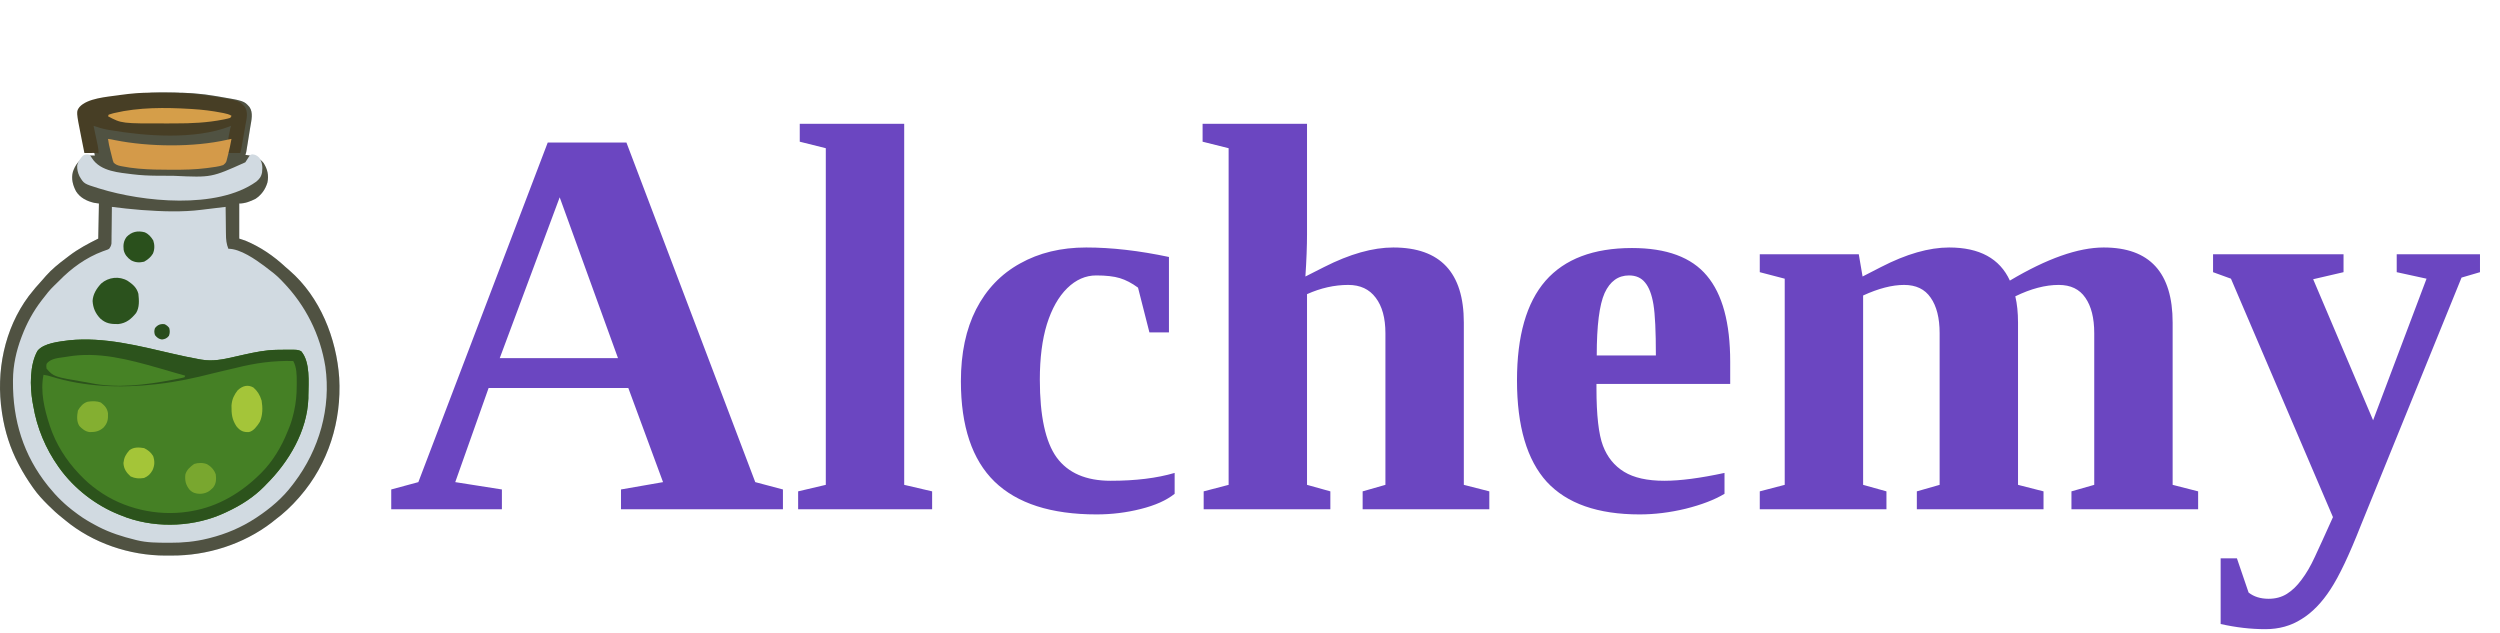
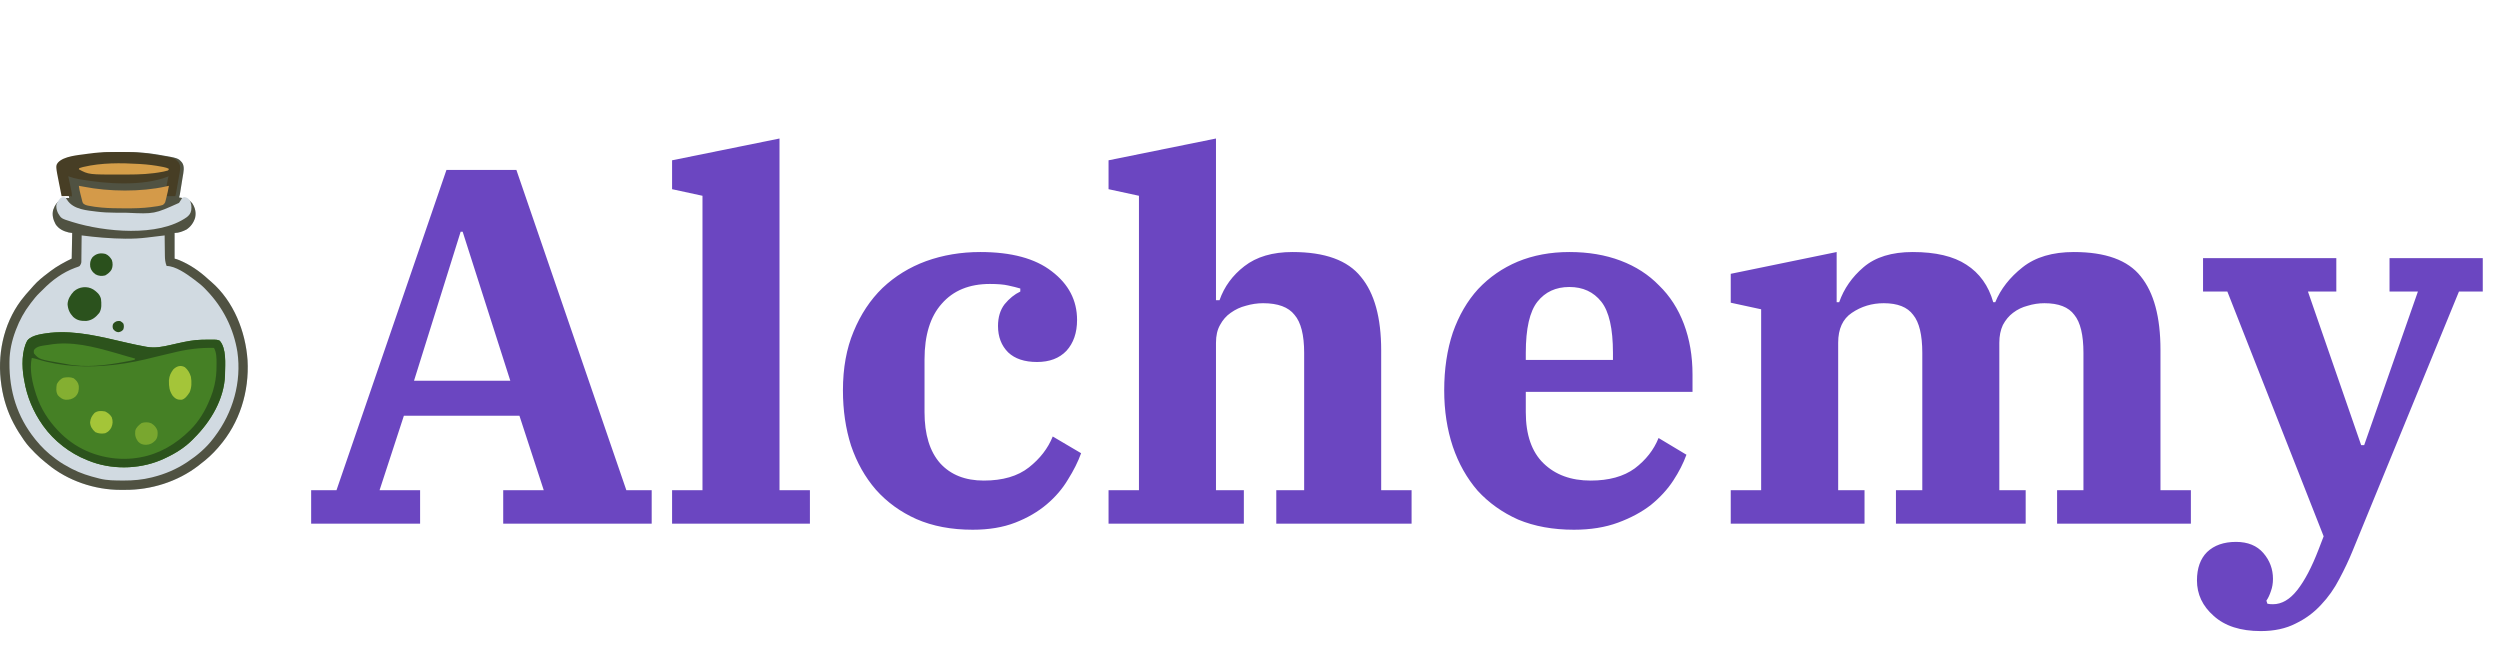
- <svg xmlns="http://www.w3.org/2000/svg" width="162" height="41" viewBox="0 0 162 41" fill="none">
-   <path d="M32.523 31.717V33H25.352V31.717L27.109 31.242L35.494 9.234H40.592L48.941 31.242L50.734 31.717V33H40.24V31.717L42.965 31.242L40.715 25.143H31.662L29.5 31.242L32.523 31.717ZM36.268 12.785L32.383 23.209H40.047L36.268 12.785ZM58.592 31.418L60.402 31.84V33H51.719V31.84L53.512 31.418V9.604L51.824 9.182V8.021H58.592V31.418ZM76.117 31.998C75.59 32.42 74.857 32.748 73.92 32.982C72.994 33.217 72.039 33.334 71.055 33.334C68.113 33.334 65.91 32.625 64.445 31.207C62.992 29.789 62.266 27.621 62.266 24.703C62.266 22.887 62.594 21.334 63.25 20.045C63.918 18.744 64.867 17.754 66.098 17.074C67.328 16.383 68.758 16.037 70.387 16.037C72.027 16.037 73.814 16.242 75.748 16.652V21.539H74.482L73.744 18.639C73.346 18.346 72.953 18.141 72.566 18.023C72.18 17.906 71.67 17.848 71.037 17.848C70.346 17.848 69.719 18.123 69.156 18.674C68.594 19.225 68.154 20.004 67.838 21.012C67.533 22.008 67.381 23.203 67.381 24.598C67.381 26.953 67.744 28.635 68.471 29.643C69.209 30.65 70.375 31.154 71.969 31.154C73.586 31.154 74.969 30.984 76.117 30.645V31.998ZM84.695 15.176C84.695 15.949 84.66 16.863 84.59 17.918L85.803 17.303C87.467 16.459 88.961 16.037 90.285 16.037C93.332 16.037 94.856 17.66 94.856 20.906V31.418L96.508 31.84V33H88.299V31.84L89.775 31.418V21.592C89.775 20.607 89.564 19.84 89.143 19.289C88.732 18.738 88.141 18.463 87.367 18.463C86.477 18.463 85.586 18.662 84.695 19.061V31.418L86.207 31.84V33H77.998V31.84L79.615 31.418V9.604L77.928 9.182V8.021H84.695V15.176ZM105.754 16.072C107.992 16.072 109.609 16.67 110.605 17.865C111.613 19.061 112.117 20.918 112.117 23.438V24.879H103.451V25.16C103.451 26.906 103.592 28.148 103.873 28.887C104.154 29.625 104.611 30.188 105.244 30.574C105.877 30.961 106.744 31.154 107.846 31.154C108.877 31.154 110.178 30.984 111.748 30.645V31.998C111.104 32.385 110.266 32.707 109.234 32.965C108.215 33.211 107.219 33.334 106.246 33.334C103.539 33.334 101.535 32.631 100.234 31.225C98.945 29.807 98.301 27.615 98.301 24.65C98.301 21.768 98.916 19.617 100.146 18.199C101.389 16.781 103.258 16.072 105.754 16.072ZM105.561 17.848C104.857 17.848 104.33 18.229 103.979 18.99C103.639 19.752 103.469 21.1 103.469 23.033H107.301C107.301 21.463 107.248 20.361 107.143 19.729C107.037 19.084 106.855 18.609 106.598 18.305C106.352 18 106.006 17.848 105.561 17.848ZM120.695 17.918L121.891 17.303C123.531 16.459 125.002 16.037 126.303 16.037C128.271 16.037 129.584 16.752 130.24 18.182C132.643 16.752 134.67 16.037 136.322 16.037C139.299 16.037 140.787 17.66 140.787 20.906V31.418L142.439 31.84V33H134.23V31.84L135.707 31.418V21.592C135.707 20.607 135.514 19.84 135.127 19.289C134.752 18.738 134.178 18.463 133.404 18.463C132.537 18.463 131.6 18.709 130.592 19.201C130.709 19.693 130.768 20.262 130.768 20.906V31.418L132.42 31.84V33H124.211V31.84L125.688 31.418V21.592C125.688 20.607 125.494 19.84 125.107 19.289C124.732 18.738 124.158 18.463 123.385 18.463C122.611 18.463 121.727 18.691 120.73 19.148V31.418L122.242 31.84V33H114.033V31.84L115.65 31.418V18.059L114.033 17.637V16.477H120.449L120.695 17.918ZM151.176 33.51L144.566 18.059L143.406 17.637V16.477H151.861V17.637L149.893 18.094L153.777 27.234L157.24 18.059L155.307 17.637V16.477H160.703V17.637L159.508 17.988L152.986 34.037C152.236 35.947 151.58 37.33 151.018 38.185C150.455 39.053 149.828 39.697 149.137 40.119C148.457 40.553 147.678 40.77 146.799 40.77C145.85 40.77 144.883 40.658 143.898 40.435V36.182H144.953L145.709 38.397C146.049 38.666 146.482 38.801 147.01 38.801C147.455 38.801 147.848 38.695 148.188 38.484C148.527 38.273 148.844 37.969 149.137 37.57C149.441 37.172 149.729 36.68 149.998 36.094C150.268 35.52 150.66 34.658 151.176 33.51Z" fill="#6B46C1" />
-   <path d="M10.727 6.001C10.876 6.001 11.026 6.001 11.175 6C12.117 5.999 13.047 6.061 13.975 6.223C14.009 6.228 14.042 6.234 14.077 6.24C15.815 6.536 15.815 6.536 16.168 6.939C16.42 7.301 16.29 7.797 16.222 8.209C16.214 8.258 16.206 8.306 16.198 8.356C16.182 8.458 16.166 8.559 16.149 8.66C16.123 8.816 16.099 8.971 16.074 9.127C16.058 9.226 16.042 9.325 16.026 9.423C16.015 9.493 16.015 9.493 16.003 9.564C15.996 9.607 15.989 9.65 15.982 9.694C15.973 9.751 15.973 9.751 15.963 9.809C15.944 9.906 15.944 9.906 15.9 10.037C15.95 10.043 15.95 10.043 16.001 10.049C16.428 10.107 16.808 10.213 17.081 10.564C17.334 10.959 17.429 11.374 17.326 11.836C17.191 12.276 16.948 12.62 16.562 12.881C16.226 13.049 15.882 13.187 15.503 13.187C15.503 13.938 15.503 14.689 15.503 15.462C15.7 15.527 15.7 15.527 15.9 15.594C16.867 15.995 17.726 16.582 18.489 17.292C18.579 17.375 18.672 17.454 18.766 17.532C20.748 19.253 21.805 21.933 21.981 24.486C22.14 27.279 21.283 30.047 19.431 32.176C19.407 32.204 19.382 32.232 19.357 32.261C18.886 32.802 18.374 33.28 17.798 33.707C17.735 33.758 17.671 33.809 17.608 33.86C15.774 35.267 13.419 36.014 11.11 35.999C10.979 35.998 10.848 35.999 10.717 36C8.403 36.002 6.006 35.19 4.224 33.709C4.153 33.65 4.081 33.591 4.008 33.533C3.702 33.291 3.421 33.033 3.146 32.758C3.124 32.737 3.103 32.716 3.081 32.694C2.751 32.365 2.442 32.032 2.175 31.651C2.153 31.621 2.132 31.591 2.11 31.56C1.794 31.11 1.504 30.649 1.248 30.163C1.23 30.131 1.213 30.098 1.195 30.064C0.663 29.055 0.318 27.962 0.144 26.838C0.137 26.793 0.13 26.747 0.123 26.701C-0.27 24.091 0.27 21.325 1.866 19.181C2.144 18.819 2.439 18.472 2.75 18.138C2.829 18.052 2.905 17.963 2.98 17.874C3.356 17.448 3.804 17.088 4.258 16.747C4.336 16.688 4.414 16.628 4.491 16.569C5.073 16.126 5.713 15.787 6.367 15.462C6.382 14.712 6.396 13.961 6.411 13.187C6.309 13.173 6.208 13.158 6.102 13.143C5.629 13.032 5.201 12.822 4.933 12.405C4.719 12.003 4.606 11.584 4.724 11.134C4.878 10.687 5.114 10.364 5.545 10.152C5.686 10.086 5.802 10.078 5.955 10.079C5.991 10.079 6.027 10.08 6.064 10.08C6.091 10.08 6.118 10.081 6.147 10.081C6.131 9.998 6.131 9.998 6.116 9.913C6.077 9.705 6.039 9.498 6.001 9.29C5.984 9.2 5.968 9.111 5.951 9.021C5.629 7.281 5.629 7.281 5.838 6.975C6.336 6.378 7.545 6.291 8.268 6.179C8.312 6.172 8.355 6.165 8.4 6.158C8.546 6.137 8.692 6.118 8.839 6.099C8.869 6.096 8.9 6.092 8.931 6.088C9.53 6.014 10.124 5.998 10.727 6.001Z" fill="#D1DAE1" />
-   <path d="M11.203 22.923C11.771 23.053 12.34 23.178 12.914 23.279C12.954 23.287 12.993 23.294 13.034 23.301C13.782 23.427 14.429 23.296 15.158 23.128C15.344 23.085 15.53 23.044 15.716 23.002C15.761 22.992 15.807 22.982 15.854 22.971C16.52 22.825 17.207 22.683 17.89 22.671C17.935 22.67 17.979 22.669 18.025 22.668C18.183 22.665 18.341 22.664 18.499 22.663C18.576 22.662 18.576 22.662 18.654 22.661C19.279 22.66 19.279 22.66 19.513 22.756C20.118 23.449 19.993 24.808 19.982 25.647C19.982 25.702 19.982 25.757 19.982 25.814C19.906 27.934 18.718 29.928 17.25 31.388C17.216 31.423 17.182 31.458 17.148 31.495C16.446 32.216 15.6 32.753 14.689 33.174C14.662 33.187 14.634 33.2 14.607 33.213C12.662 34.134 10.249 34.251 8.218 33.541C8.083 33.491 7.949 33.44 7.815 33.386C7.785 33.375 7.756 33.363 7.725 33.351C6.197 32.742 4.802 31.66 3.845 30.325C3.827 30.3 3.809 30.275 3.791 30.25C2.954 29.071 2.39 27.717 2.153 26.291C2.139 26.21 2.124 26.13 2.108 26.049C1.94 25.051 1.915 23.649 2.427 22.739C2.822 22.223 3.882 22.131 4.484 22.05C6.752 21.822 9.015 22.419 11.203 22.923Z" fill="#458025" />
-   <path d="M10.727 6.001C10.876 6.001 11.026 6.001 11.175 6C12.117 5.999 13.047 6.061 13.975 6.223C14.009 6.228 14.042 6.234 14.077 6.24C15.815 6.536 15.815 6.536 16.168 6.939C16.42 7.301 16.29 7.797 16.222 8.209C16.214 8.258 16.206 8.306 16.198 8.356C16.182 8.458 16.166 8.559 16.149 8.66C16.123 8.816 16.099 8.971 16.074 9.127C16.058 9.226 16.042 9.325 16.026 9.423C16.015 9.493 16.015 9.493 16.003 9.564C15.996 9.607 15.989 9.65 15.982 9.694C15.973 9.751 15.973 9.751 15.963 9.809C15.944 9.906 15.944 9.906 15.9 10.037C15.95 10.043 15.95 10.043 16.001 10.049C16.428 10.107 16.808 10.213 17.081 10.564C17.334 10.959 17.429 11.374 17.326 11.836C17.191 12.276 16.948 12.62 16.562 12.881C16.226 13.049 15.882 13.187 15.503 13.187C15.503 13.938 15.503 14.689 15.503 15.462C15.7 15.527 15.7 15.527 15.9 15.594C16.867 15.995 17.726 16.582 18.489 17.292C18.579 17.375 18.672 17.454 18.766 17.532C20.748 19.253 21.805 21.933 21.981 24.486C22.14 27.279 21.283 30.047 19.431 32.176C19.407 32.204 19.382 32.232 19.357 32.261C18.886 32.802 18.374 33.28 17.798 33.707C17.735 33.758 17.671 33.809 17.608 33.86C15.774 35.267 13.419 36.014 11.11 35.999C10.979 35.998 10.848 35.999 10.717 36C8.403 36.002 6.006 35.19 4.224 33.709C4.153 33.65 4.081 33.591 4.008 33.533C3.702 33.291 3.421 33.033 3.146 32.758C3.124 32.737 3.103 32.716 3.081 32.694C2.751 32.365 2.442 32.032 2.175 31.651C2.153 31.621 2.132 31.591 2.11 31.56C1.794 31.11 1.504 30.649 1.248 30.163C1.23 30.131 1.213 30.098 1.195 30.064C0.663 29.055 0.318 27.962 0.144 26.838C0.137 26.793 0.13 26.747 0.123 26.701C-0.27 24.091 0.27 21.325 1.866 19.181C2.144 18.819 2.439 18.472 2.75 18.138C2.829 18.052 2.905 17.963 2.98 17.874C3.356 17.448 3.804 17.088 4.258 16.747C4.336 16.688 4.414 16.628 4.491 16.569C5.073 16.126 5.713 15.787 6.367 15.462C6.382 14.712 6.396 13.961 6.411 13.187C6.309 13.173 6.208 13.158 6.102 13.143C5.629 13.032 5.201 12.822 4.933 12.405C4.719 12.003 4.606 11.584 4.724 11.134C4.878 10.687 5.114 10.364 5.545 10.152C5.686 10.086 5.802 10.078 5.955 10.079C5.991 10.079 6.027 10.08 6.064 10.08C6.091 10.08 6.118 10.081 6.147 10.081C6.131 9.998 6.131 9.998 6.116 9.913C6.077 9.705 6.039 9.498 6.001 9.29C5.984 9.2 5.968 9.111 5.951 9.021C5.629 7.281 5.629 7.281 5.838 6.975C6.336 6.378 7.545 6.291 8.268 6.179C8.312 6.172 8.355 6.165 8.4 6.158C8.546 6.137 8.692 6.118 8.839 6.099C8.869 6.096 8.9 6.092 8.931 6.088C9.53 6.014 10.124 5.998 10.727 6.001ZM7.25 13.406C7.25 13.437 7.249 13.468 7.249 13.499C7.247 13.79 7.243 14.08 7.24 14.37C7.238 14.519 7.236 14.669 7.235 14.818C7.233 14.99 7.231 15.161 7.228 15.333C7.228 15.386 7.228 15.44 7.228 15.495C7.226 15.57 7.226 15.57 7.225 15.646C7.224 15.712 7.224 15.712 7.223 15.779C7.203 15.92 7.157 16.003 7.073 16.119C6.99 16.169 6.99 16.169 6.895 16.201C6.86 16.214 6.825 16.227 6.788 16.24C6.75 16.253 6.713 16.266 6.673 16.28C5.567 16.692 4.624 17.379 3.808 18.219C3.587 18.438 3.587 18.438 3.512 18.507C3.225 18.78 2.987 19.086 2.748 19.4C2.72 19.436 2.72 19.436 2.692 19.473C2.155 20.171 1.735 20.941 1.424 21.763C1.404 21.816 1.404 21.816 1.383 21.87C1.054 22.739 0.847 23.677 0.842 24.608C0.841 24.645 0.841 24.681 0.841 24.719C0.824 27.223 1.515 29.497 3.101 31.476C3.131 31.512 3.131 31.512 3.161 31.55C3.67 32.183 4.252 32.746 4.911 33.226C4.961 33.263 5.012 33.301 5.062 33.339C5.434 33.613 5.825 33.842 6.235 34.057C6.286 34.084 6.337 34.111 6.389 34.139C7.14 34.525 7.931 34.775 8.751 34.976C8.79 34.986 8.829 34.996 8.869 35.006C9.53 35.169 10.197 35.168 10.874 35.17C10.942 35.17 10.942 35.17 11.01 35.171C11.839 35.174 12.651 35.1 13.456 34.899C13.525 34.882 13.525 34.882 13.595 34.865C14.656 34.597 15.649 34.175 16.562 33.576C16.594 33.555 16.626 33.534 16.659 33.512C17.516 32.944 18.329 32.256 18.945 31.432C18.984 31.381 19.023 31.33 19.062 31.279C20.69 29.131 21.461 26.431 21.082 23.756C20.751 21.684 19.805 19.795 18.344 18.281C18.29 18.225 18.237 18.169 18.183 18.113C17.904 17.824 17.589 17.584 17.268 17.344C17.227 17.312 17.186 17.281 17.144 17.249C16.55 16.808 15.571 16.119 14.797 16.119C14.669 15.799 14.644 15.521 14.642 15.179C14.641 15.103 14.641 15.103 14.639 15.025C14.637 14.864 14.636 14.702 14.634 14.541C14.633 14.431 14.631 14.321 14.63 14.211C14.626 13.943 14.623 13.674 14.62 13.406C14.419 13.43 14.219 13.454 14.018 13.478C13.949 13.487 13.881 13.495 13.813 13.503C13.714 13.515 13.616 13.527 13.517 13.539C13.472 13.544 13.472 13.544 13.426 13.549C13.248 13.571 13.248 13.571 13.07 13.593C11.81 13.753 10.489 13.704 9.225 13.611C9.189 13.609 9.153 13.606 9.117 13.603C8.492 13.557 7.871 13.483 7.25 13.406Z" fill="#505242" />
-   <path d="M11.203 22.923C11.771 23.053 12.34 23.178 12.914 23.279C12.954 23.287 12.993 23.294 13.034 23.301C13.782 23.427 14.429 23.296 15.158 23.128C15.344 23.085 15.53 23.044 15.716 23.002C15.761 22.992 15.807 22.982 15.854 22.971C16.52 22.825 17.207 22.683 17.89 22.671C17.935 22.67 17.979 22.669 18.025 22.668C18.183 22.665 18.341 22.664 18.499 22.663C18.576 22.662 18.576 22.662 18.654 22.661C19.279 22.66 19.279 22.66 19.513 22.756C20.118 23.449 19.993 24.808 19.982 25.647C19.982 25.702 19.982 25.757 19.982 25.814C19.906 27.934 18.718 29.928 17.25 31.388C17.216 31.423 17.182 31.458 17.148 31.495C16.446 32.216 15.6 32.753 14.689 33.174C14.662 33.187 14.634 33.2 14.607 33.213C12.662 34.134 10.249 34.251 8.218 33.541C8.083 33.491 7.949 33.44 7.815 33.386C7.785 33.375 7.756 33.363 7.725 33.351C6.197 32.742 4.802 31.66 3.845 30.325C3.827 30.3 3.809 30.275 3.791 30.25C2.954 29.071 2.39 27.717 2.153 26.291C2.139 26.21 2.124 26.13 2.108 26.049C1.94 25.051 1.915 23.649 2.427 22.739C2.822 22.223 3.882 22.131 4.484 22.05C6.752 21.822 9.015 22.419 11.203 22.923ZM15.274 23.843C15.029 23.905 14.783 23.961 14.537 24.015C14.271 24.074 14.007 24.137 13.744 24.205C12.595 24.499 11.429 24.749 10.249 24.882C10.194 24.888 10.139 24.894 10.083 24.901C7.83 25.154 5.483 25.077 3.307 24.398C3.146 24.347 2.988 24.31 2.82 24.287C2.601 25.345 2.874 26.512 3.205 27.518C3.214 27.548 3.224 27.577 3.234 27.608C3.617 28.766 4.284 29.826 5.126 30.707C5.148 30.73 5.169 30.753 5.192 30.777C5.53 31.13 5.879 31.446 6.278 31.728C6.302 31.745 6.326 31.762 6.35 31.78C7.987 32.961 10.171 33.46 12.169 33.16C12.226 33.151 12.283 33.141 12.341 33.131C12.388 33.123 12.388 33.123 12.436 33.115C14.153 32.819 15.642 31.921 16.866 30.707C16.888 30.686 16.91 30.664 16.933 30.641C17.672 29.901 18.241 28.947 18.627 27.982C18.659 27.901 18.693 27.821 18.726 27.741C18.859 27.417 18.954 27.091 19.032 26.75C19.045 26.695 19.045 26.695 19.058 26.639C19.176 26.099 19.229 25.567 19.227 25.017C19.227 24.924 19.228 24.832 19.229 24.74C19.231 24.299 19.225 23.787 19 23.393C17.71 23.361 16.523 23.526 15.274 23.843Z" fill="#2C531C" />
-   <path d="M10.212 6.001C10.367 6.001 10.522 6.001 10.676 6C11.652 5.999 12.614 6.059 13.575 6.214C13.61 6.219 13.645 6.225 13.681 6.23C15.481 6.514 15.481 6.514 15.846 6.901C16.107 7.248 15.973 7.724 15.902 8.119C15.894 8.165 15.886 8.211 15.878 8.259C15.852 8.406 15.826 8.552 15.8 8.698C15.783 8.798 15.766 8.897 15.749 8.997C15.717 9.178 15.686 9.359 15.653 9.54C15.647 9.577 15.641 9.613 15.634 9.65C15.617 9.739 15.593 9.828 15.569 9.916C15.283 9.916 14.996 9.916 14.701 9.916C14.686 9.944 14.671 9.971 14.655 10C14.681 9.616 14.742 9.242 14.815 8.864C14.825 8.809 14.836 8.753 14.846 8.698C14.923 8.297 14.923 8.297 14.975 8.153C14.943 8.166 14.912 8.179 14.879 8.193C12.63 9.062 9.453 8.831 7.115 8.428C7.067 8.42 7.019 8.412 6.97 8.404C6.655 8.346 6.362 8.261 6.064 8.153C6.073 8.198 6.083 8.244 6.093 8.291C6.129 8.462 6.165 8.632 6.2 8.803C6.216 8.876 6.231 8.95 6.247 9.023C6.269 9.129 6.291 9.236 6.313 9.342C6.32 9.374 6.327 9.407 6.335 9.441C6.371 9.616 6.391 9.779 6.383 9.958C6.353 9.944 6.323 9.93 6.292 9.916C6.229 9.913 6.166 9.912 6.103 9.912C6.066 9.912 6.03 9.912 5.992 9.912C5.953 9.913 5.915 9.913 5.875 9.913C5.817 9.914 5.817 9.914 5.757 9.914C5.661 9.914 5.565 9.915 5.469 9.916C5.419 9.663 5.369 9.41 5.318 9.157C5.301 9.071 5.284 8.985 5.267 8.899C4.934 7.229 4.934 7.229 5.15 6.935C5.666 6.363 6.918 6.279 7.666 6.172C7.711 6.165 7.756 6.159 7.803 6.152C7.954 6.131 8.106 6.113 8.257 6.095C8.289 6.092 8.32 6.088 8.353 6.084C8.973 6.013 9.588 5.998 10.212 6.001Z" fill="#473E25" />
-   <path d="M7 9C7.158 9.021 7.31 9.051 7.464 9.084C9.655 9.52 12.537 9.552 14.713 9.059C14.808 9.039 14.904 9.02 15 9C14.938 9.353 14.862 9.704 14.772 10.053C14.762 10.094 14.751 10.135 14.741 10.177C14.727 10.235 14.712 10.294 14.696 10.352C14.688 10.386 14.679 10.42 14.67 10.455C14.626 10.558 14.569 10.617 14.467 10.695C14.175 10.8 13.823 10.833 13.505 10.877C13.472 10.882 13.438 10.886 13.404 10.891C12.653 10.989 11.894 11.002 11.133 11C11.089 11 11.046 10.999 11 10.999C10.348 10.998 9.7 10.99 9.051 10.933C9.016 10.93 8.981 10.927 8.944 10.924C8.586 10.892 8.236 10.843 7.887 10.773C7.844 10.765 7.844 10.765 7.801 10.756C7.605 10.714 7.497 10.661 7.369 10.546C7.323 10.456 7.301 10.364 7.279 10.269C7.272 10.242 7.265 10.215 7.258 10.188C7.236 10.102 7.216 10.017 7.195 9.931C7.18 9.874 7.166 9.817 7.151 9.76C7.087 9.507 7.031 9.257 7 9Z" fill="#D49A49" />
-   <path d="M5.803 10.028C5.883 10.127 5.883 10.127 5.963 10.254C6.519 11.129 7.768 11.182 8.588 11.293C9.114 11.358 9.637 11.383 10.165 11.387C10.218 11.387 10.218 11.387 10.271 11.387C10.458 11.389 10.644 11.39 10.83 11.39C10.98 11.391 11.13 11.392 11.281 11.394C13.703 11.506 13.703 11.506 15.898 10.517C15.957 10.43 16.014 10.341 16.069 10.25C16.203 10.037 16.203 10.037 16.343 10C16.542 10.016 16.648 10.071 16.808 10.227C16.996 10.546 17.025 10.771 16.983 11.163C16.926 11.47 16.802 11.603 16.606 11.771C14.062 13.592 9.217 13.075 6.476 12.227C6.428 12.213 6.428 12.213 6.379 12.198C5.435 11.905 5.435 11.905 5.148 11.418C5.042 11.184 4.988 10.985 5.002 10.713C5.064 10.451 5.213 10.268 5.371 10.089C5.529 9.989 5.628 9.996 5.803 10.028Z" fill="#D1DAE1" />
-   <path d="M10.237 23.836C10.291 23.851 10.291 23.851 10.347 23.867C10.676 23.961 11.004 24.056 11.332 24.154C11.554 24.22 11.777 24.281 12 24.343C11.986 24.376 11.972 24.409 11.958 24.444C11.839 24.48 11.839 24.48 11.678 24.513C11.633 24.522 11.633 24.522 11.588 24.532C11.489 24.552 11.39 24.571 11.291 24.59C11.24 24.599 11.24 24.599 11.187 24.61C9.453 24.94 7.605 25.18 5.862 24.822C5.732 24.796 5.603 24.774 5.473 24.752C3.484 24.413 3.484 24.413 3.016 23.886C2.995 23.731 2.995 23.731 3.016 23.582C3.281 23.193 3.886 23.193 4.275 23.126C4.321 23.118 4.321 23.118 4.368 23.11C6.368 22.768 8.299 23.285 10.237 23.836Z" fill="#468225" />
-   <path d="M12.347 7.059C12.399 7.062 12.399 7.062 12.452 7.065C13.104 7.104 13.745 7.182 14.382 7.308C14.419 7.315 14.456 7.322 14.494 7.329C14.683 7.367 14.839 7.405 15 7.5C14.98 7.564 14.98 7.564 14.916 7.639C14.795 7.676 14.685 7.703 14.56 7.728C14.525 7.735 14.489 7.742 14.452 7.75C13.427 7.953 12.386 7.999 11.335 7.997C11.17 7.997 11.005 7.998 10.84 7.999C7.879 8.005 7.879 8.005 7 7.534C7.014 7.5 7.028 7.466 7.042 7.43C7.136 7.395 7.223 7.369 7.321 7.345C7.351 7.338 7.381 7.33 7.412 7.323C8.998 6.948 10.716 6.96 12.347 7.059Z" fill="#D59E49" />
-   <path d="M8.276 18.2C8.612 18.43 8.859 18.636 8.967 19.036C9.012 19.456 9.047 19.913 8.818 20.286C8.497 20.676 8.178 20.945 7.664 21C7.183 21.005 6.863 20.968 6.5 20.642C6.186 20.314 6.029 19.961 6 19.507C6.021 19.064 6.26 18.688 6.557 18.372C7.03 17.956 7.73 17.875 8.276 18.2Z" fill="#2B521D" />
-   <path d="M13.427 30.085C13.687 30.234 13.891 30.466 13.983 30.746C14.021 31.06 14.01 31.344 13.807 31.6C13.553 31.866 13.334 31.983 12.959 32C12.681 31.993 12.481 31.934 12.286 31.735C12.036 31.428 11.969 31.135 12.012 30.746C12.095 30.443 12.33 30.245 12.582 30.064C12.846 29.978 13.169 29.973 13.427 30.085Z" fill="#79A72F" />
-   <path d="M9.373 15.051C9.632 15.161 9.789 15.349 9.932 15.584C10.026 15.859 10.028 16.173 9.905 16.441C9.768 16.671 9.572 16.826 9.338 16.958C9.03 17.03 8.764 17.016 8.486 16.863C8.244 16.693 8.071 16.48 8.013 16.192C7.977 15.871 8.007 15.615 8.205 15.35C8.532 15.014 8.914 14.933 9.373 15.051Z" fill="#2A501C" />
-   <path d="M16.42 25.11C16.666 25.323 16.836 25.574 16.953 25.958C17.032 26.441 17.022 26.899 16.842 27.329C16.644 27.64 16.424 27.935 16.127 27.999C15.789 28.011 15.573 27.939 15.315 27.615C15.041 27.186 14.994 26.854 15.001 26.276C15.036 25.842 15.176 25.591 15.392 25.301C15.706 24.998 16.057 24.904 16.42 25.11Z" fill="#A4C539" />
-   <path d="M9.336 29.037C9.598 29.166 9.771 29.306 9.924 29.553C10.035 29.881 10.027 30.155 9.884 30.469C9.742 30.72 9.607 30.854 9.336 30.973C9.011 31.024 8.762 31.01 8.462 30.872C8.186 30.62 8.017 30.38 8 30.001C8.041 29.638 8.147 29.448 8.388 29.174C8.669 28.96 9 28.983 9.336 29.037Z" fill="#A4C538" />
-   <path d="M6.541 26.088C6.792 26.288 6.948 26.459 6.997 26.776C7.013 27.167 6.979 27.418 6.696 27.719C6.421 27.949 6.175 28.004 5.808 28C5.523 27.962 5.333 27.799 5.143 27.604C4.95 27.302 4.989 26.943 5.049 26.604C5.195 26.351 5.373 26.132 5.666 26.035C5.98 25.988 6.248 25.973 6.541 26.088Z" fill="#84AF31" />
-   <path d="M10.675 21.01C10.799 21.078 10.882 21.137 10.967 21.255C11.015 21.435 11.013 21.587 10.947 21.76C10.819 21.923 10.692 21.974 10.497 22C10.292 21.973 10.178 21.883 10.044 21.718C9.986 21.556 9.985 21.427 10.042 21.263C10.216 21.043 10.411 20.971 10.675 21.01Z" fill="#294D1C" />
+ <svg xmlns="http://www.w3.org/2000/svg" width="148" height="39" viewBox="0 0 148 39" fill="none">
+   <path d="M18.42 29.02H19.92L26.43 10.06H30.57L37.08 29.02H38.58V31H29.79V29.02H32.19L30.75 24.61H23.91L22.47 29.02H24.87V31H18.42V29.02ZM24.51 22.54H30.21L27.39 13.72H27.27L24.51 22.54ZM39.787 29.02H41.587V11.59L39.787 11.2V9.49L46.147 8.2V29.02H47.947V31H39.787V29.02ZM57.582 31.36C56.322 31.36 55.212 31.15 54.252 30.73C53.312 30.31 52.512 29.73 51.852 28.99C51.212 28.25 50.722 27.38 50.382 26.38C50.062 25.38 49.902 24.29 49.902 23.11C49.902 21.79 50.112 20.63 50.532 19.63C50.952 18.61 51.522 17.75 52.242 17.05C52.982 16.35 53.842 15.82 54.822 15.46C55.822 15.1 56.892 14.92 58.032 14.92C59.872 14.92 61.282 15.3 62.262 16.06C63.262 16.82 63.762 17.78 63.762 18.94C63.762 19.7 63.552 20.31 63.132 20.77C62.712 21.21 62.132 21.43 61.392 21.43C60.652 21.43 60.082 21.24 59.682 20.86C59.282 20.46 59.082 19.94 59.082 19.3C59.082 18.78 59.212 18.35 59.472 18.01C59.752 17.67 60.062 17.42 60.402 17.26V17.08C60.202 17.02 59.962 16.96 59.682 16.9C59.422 16.84 59.062 16.81 58.602 16.81C57.382 16.81 56.432 17.2 55.752 17.98C55.072 18.74 54.732 19.84 54.732 21.28V24.4C54.732 25.72 55.042 26.73 55.662 27.43C56.282 28.11 57.142 28.45 58.242 28.45C59.362 28.45 60.252 28.19 60.912 27.67C61.572 27.15 62.042 26.54 62.322 25.84L64.002 26.83C63.822 27.33 63.562 27.85 63.222 28.39C62.902 28.93 62.482 29.42 61.962 29.86C61.442 30.3 60.822 30.66 60.102 30.94C59.382 31.22 58.542 31.36 57.582 31.36ZM65.626 29.02H67.426V11.59L65.626 11.2V9.49L71.986 8.2V17.77H72.196C72.476 16.97 72.966 16.3 73.666 15.76C74.386 15.2 75.336 14.92 76.516 14.92C78.436 14.92 79.786 15.41 80.566 16.39C81.366 17.35 81.766 18.8 81.766 20.74V29.02H83.566V31H75.556V29.02H77.206V20.89C77.206 19.83 77.016 19.08 76.636 18.64C76.276 18.18 75.656 17.95 74.776 17.95C74.436 17.95 74.096 18 73.756 18.1C73.436 18.18 73.136 18.32 72.856 18.52C72.596 18.7 72.386 18.94 72.226 19.24C72.066 19.52 71.986 19.87 71.986 20.29V29.02H73.636V31H65.626V29.02ZM93.177 31.36C91.937 31.36 90.837 31.16 89.877 30.76C88.937 30.34 88.137 29.77 87.477 29.05C86.837 28.31 86.347 27.44 86.007 26.44C85.667 25.42 85.497 24.31 85.497 23.11C85.497 21.85 85.667 20.71 86.007 19.69C86.367 18.67 86.867 17.81 87.507 17.11C88.167 16.41 88.947 15.87 89.847 15.49C90.767 15.11 91.787 14.92 92.907 14.92C94.027 14.92 95.037 15.09 95.937 15.43C96.837 15.77 97.597 16.26 98.217 16.9C98.857 17.52 99.347 18.28 99.687 19.18C100.027 20.08 100.197 21.08 100.197 22.18V23.2H90.327V24.4C90.327 25.74 90.677 26.75 91.377 27.43C92.077 28.11 93.007 28.45 94.167 28.45C95.247 28.45 96.117 28.21 96.777 27.73C97.437 27.23 97.907 26.63 98.187 25.93L99.837 26.92C99.657 27.42 99.397 27.93 99.057 28.45C98.717 28.97 98.277 29.45 97.737 29.89C97.197 30.31 96.547 30.66 95.787 30.94C95.027 31.22 94.157 31.36 93.177 31.36ZM90.327 21.31H95.487V20.89C95.487 19.45 95.257 18.44 94.797 17.86C94.337 17.28 93.707 16.99 92.907 16.99C92.107 16.99 91.477 17.28 91.017 17.86C90.557 18.44 90.327 19.45 90.327 20.89V21.31ZM102.46 29.02H104.26V18.31L102.46 17.92V16.21L108.73 14.92V17.89H108.88C109.16 17.09 109.64 16.4 110.32 15.82C111.02 15.22 111.99 14.92 113.23 14.92C114.59 14.92 115.65 15.17 116.41 15.67C117.19 16.17 117.72 16.91 118 17.89H118.12C118.44 17.11 118.98 16.42 119.74 15.82C120.5 15.22 121.51 14.92 122.77 14.92C124.65 14.92 125.97 15.4 126.73 16.36C127.51 17.32 127.9 18.77 127.9 20.71V29.02H129.7V31H121.78V29.02H123.34V20.89C123.34 19.83 123.16 19.08 122.8 18.64C122.46 18.18 121.87 17.95 121.03 17.95C120.69 17.95 120.36 18 120.04 18.1C119.72 18.18 119.43 18.32 119.17 18.52C118.93 18.7 118.73 18.94 118.57 19.24C118.43 19.54 118.36 19.89 118.36 20.29V29.02H119.92V31H112.24V29.02H113.8V20.89C113.8 19.83 113.62 19.08 113.26 18.64C112.92 18.18 112.34 17.95 111.52 17.95C110.82 17.95 110.19 18.14 109.63 18.52C109.09 18.88 108.82 19.47 108.82 20.29V29.02H110.38V31H102.46V29.02ZM133.84 37.36C132.64 37.36 131.71 37.06 131.05 36.46C130.39 35.88 130.06 35.18 130.06 34.36C130.06 33.64 130.26 33.08 130.66 32.68C131.08 32.28 131.65 32.08 132.37 32.08C133.07 32.08 133.61 32.3 133.99 32.74C134.37 33.18 134.56 33.69 134.56 34.27C134.56 34.53 134.52 34.77 134.44 34.99C134.36 35.23 134.27 35.42 134.17 35.56L134.23 35.74C134.31 35.76 134.42 35.77 134.56 35.77C135.08 35.77 135.56 35.49 136 34.93C136.44 34.37 136.86 33.57 137.26 32.53L137.56 31.75L131.86 17.26H130.42V15.28H138.31V17.26H136.63L139.78 26.35H139.96L143.14 17.26H141.46V15.28H146.98V17.26H145.57L139.27 32.62C139.05 33.16 138.79 33.71 138.49 34.27C138.19 34.85 137.83 35.36 137.41 35.8C136.99 36.26 136.49 36.63 135.91 36.91C135.33 37.21 134.64 37.36 133.84 37.36Z" fill="#6B46C1" />
+   <path d="M7.151 9C7.251 9.001 7.351 9 7.45 9C8.078 9 8.698 9.041 9.317 9.148C9.339 9.152 9.361 9.156 9.385 9.16C10.544 9.357 10.544 9.357 10.778 9.626C10.946 9.868 10.86 10.198 10.815 10.473C10.809 10.505 10.804 10.537 10.799 10.571C10.788 10.638 10.777 10.706 10.766 10.774C10.749 10.877 10.732 10.981 10.716 11.085C10.705 11.15 10.695 11.216 10.684 11.282C10.677 11.329 10.677 11.329 10.669 11.376C10.664 11.405 10.659 11.434 10.655 11.463C10.648 11.501 10.648 11.501 10.642 11.539C10.63 11.604 10.63 11.604 10.6 11.691C10.633 11.695 10.633 11.695 10.667 11.699C10.952 11.738 11.205 11.809 11.387 12.043C11.556 12.306 11.619 12.583 11.551 12.89C11.461 13.184 11.298 13.413 11.041 13.587C10.817 13.699 10.588 13.791 10.335 13.791C10.335 14.292 10.335 14.793 10.335 15.308C10.466 15.352 10.466 15.352 10.6 15.396C11.245 15.664 11.817 16.055 12.326 16.528C12.386 16.584 12.448 16.636 12.511 16.688C13.832 17.835 14.537 19.622 14.654 21.324C14.76 23.186 14.189 25.032 12.954 26.45C12.938 26.469 12.921 26.488 12.905 26.508C12.591 26.868 12.249 27.186 11.865 27.471C11.823 27.505 11.781 27.539 11.739 27.573C10.516 28.512 8.946 29.009 7.407 28.999C7.32 28.999 7.232 28.999 7.145 29C5.602 29.002 4.004 28.46 2.816 27.472C2.769 27.433 2.72 27.394 2.672 27.356C2.468 27.194 2.281 27.022 2.097 26.839C2.083 26.825 2.069 26.811 2.054 26.796C1.834 26.577 1.628 26.355 1.45 26.1C1.436 26.08 1.421 26.061 1.407 26.04C1.196 25.74 1.003 25.433 0.832 25.109C0.82 25.087 0.809 25.065 0.797 25.043C0.442 24.37 0.212 23.641 0.096 22.892C0.092 22.862 0.087 22.831 0.082 22.8C-0.18 21.061 0.18 19.217 1.244 17.788C1.429 17.546 1.626 17.315 1.833 17.092C1.886 17.035 1.936 16.976 1.987 16.916C2.238 16.632 2.536 16.392 2.839 16.165C2.891 16.125 2.942 16.086 2.994 16.046C3.382 15.751 3.808 15.525 4.245 15.308C4.255 14.808 4.264 14.307 4.274 13.791C4.206 13.782 4.138 13.772 4.068 13.762C3.753 13.688 3.467 13.548 3.289 13.27C3.146 13.002 3.071 12.723 3.149 12.423C3.252 12.124 3.409 11.909 3.697 11.768C3.791 11.724 3.868 11.718 3.97 11.719C3.994 11.72 4.018 11.72 4.043 11.72C4.061 11.72 4.079 11.72 4.098 11.721C4.088 11.665 4.088 11.665 4.077 11.609C4.051 11.47 4.026 11.332 4 11.193C3.989 11.133 3.978 11.074 3.967 11.014C3.753 9.854 3.753 9.854 3.892 9.65C4.224 9.252 5.03 9.194 5.512 9.119C5.541 9.115 5.57 9.11 5.6 9.105C5.697 9.091 5.795 9.078 5.893 9.066C5.913 9.064 5.933 9.061 5.954 9.058C6.353 9.009 6.749 8.999 7.151 9Z" fill="#D1DAE1" />
+   <path d="M7.469 20.282C7.848 20.369 8.227 20.452 8.61 20.52C8.636 20.524 8.662 20.529 8.689 20.534C9.188 20.618 9.619 20.531 10.105 20.419C10.229 20.39 10.353 20.363 10.477 20.335C10.508 20.328 10.538 20.321 10.569 20.314C11.013 20.217 11.471 20.122 11.927 20.114C11.957 20.113 11.986 20.113 12.017 20.112C12.122 20.11 12.227 20.109 12.333 20.108C12.384 20.108 12.384 20.108 12.436 20.107C12.853 20.107 12.853 20.107 13.008 20.171C13.412 20.633 13.329 21.539 13.322 22.098C13.322 22.135 13.321 22.172 13.321 22.209C13.271 23.623 12.479 24.952 11.5 25.925C11.477 25.949 11.455 25.972 11.432 25.997C10.964 26.477 10.4 26.835 9.792 27.116C9.774 27.125 9.756 27.133 9.738 27.142C8.441 27.756 6.833 27.834 5.479 27.36C5.389 27.328 5.299 27.293 5.21 27.258C5.19 27.25 5.17 27.242 5.15 27.234C4.131 26.828 3.201 26.107 2.563 25.217C2.551 25.2 2.54 25.183 2.527 25.166C1.97 24.381 1.593 23.478 1.435 22.527C1.426 22.474 1.416 22.42 1.406 22.366C1.293 21.701 1.277 20.766 1.618 20.159C1.881 19.815 2.588 19.754 2.99 19.7C4.501 19.548 6.01 19.946 7.469 20.282Z" fill="#458025" />
+   <path d="M7.151 9C7.251 9.001 7.351 9 7.45 9C8.078 9 8.698 9.041 9.317 9.148C9.339 9.152 9.361 9.156 9.385 9.16C10.544 9.357 10.544 9.357 10.778 9.626C10.946 9.868 10.86 10.198 10.815 10.473C10.809 10.505 10.804 10.537 10.799 10.571C10.788 10.638 10.777 10.706 10.766 10.774C10.749 10.877 10.732 10.981 10.716 11.085C10.705 11.15 10.695 11.216 10.684 11.282C10.677 11.329 10.677 11.329 10.669 11.376C10.664 11.405 10.659 11.434 10.655 11.463C10.648 11.501 10.648 11.501 10.642 11.539C10.63 11.604 10.63 11.604 10.6 11.691C10.633 11.695 10.633 11.695 10.667 11.699C10.952 11.738 11.205 11.809 11.387 12.043C11.556 12.306 11.619 12.583 11.551 12.89C11.461 13.184 11.298 13.413 11.041 13.587C10.817 13.699 10.588 13.791 10.335 13.791C10.335 14.292 10.335 14.793 10.335 15.308C10.466 15.352 10.466 15.352 10.6 15.396C11.245 15.664 11.817 16.055 12.326 16.528C12.386 16.584 12.448 16.636 12.511 16.688C13.832 17.835 14.537 19.622 14.654 21.324C14.76 23.186 14.189 25.032 12.954 26.45C12.938 26.469 12.921 26.488 12.905 26.508C12.591 26.868 12.249 27.186 11.865 27.471C11.823 27.505 11.781 27.539 11.739 27.573C10.516 28.512 8.946 29.009 7.407 28.999C7.32 28.999 7.232 28.999 7.145 29C5.602 29.002 4.004 28.46 2.816 27.472C2.769 27.433 2.72 27.394 2.672 27.356C2.468 27.194 2.281 27.022 2.097 26.839C2.083 26.825 2.069 26.811 2.054 26.796C1.834 26.577 1.628 26.355 1.45 26.1C1.436 26.08 1.421 26.061 1.407 26.04C1.196 25.74 1.003 25.433 0.832 25.109C0.82 25.087 0.809 25.065 0.797 25.043C0.442 24.37 0.212 23.641 0.096 22.892C0.092 22.862 0.087 22.831 0.082 22.8C-0.18 21.061 0.18 19.217 1.244 17.788C1.429 17.546 1.626 17.315 1.833 17.092C1.886 17.035 1.936 16.976 1.987 16.916C2.238 16.632 2.536 16.392 2.839 16.165C2.891 16.125 2.942 16.086 2.994 16.046C3.382 15.751 3.808 15.525 4.245 15.308C4.255 14.808 4.264 14.307 4.274 13.791C4.206 13.782 4.138 13.772 4.068 13.762C3.753 13.688 3.467 13.548 3.289 13.27C3.146 13.002 3.071 12.723 3.149 12.423C3.252 12.124 3.409 11.909 3.697 11.768C3.791 11.724 3.868 11.718 3.97 11.719C3.994 11.72 4.018 11.72 4.043 11.72C4.061 11.72 4.079 11.72 4.098 11.721C4.088 11.665 4.088 11.665 4.077 11.609C4.051 11.47 4.026 11.332 4 11.193C3.989 11.133 3.978 11.074 3.967 11.014C3.753 9.854 3.753 9.854 3.892 9.65C4.224 9.252 5.03 9.194 5.512 9.119C5.541 9.115 5.57 9.11 5.6 9.105C5.697 9.091 5.795 9.078 5.893 9.066C5.913 9.064 5.933 9.061 5.954 9.058C6.353 9.009 6.749 8.999 7.151 9ZM4.833 13.937C4.833 13.958 4.833 13.978 4.833 13.999C4.831 14.193 4.829 14.387 4.826 14.58C4.825 14.68 4.824 14.779 4.823 14.879C4.822 14.993 4.821 15.107 4.819 15.222C4.819 15.258 4.819 15.293 4.818 15.33C4.817 15.38 4.817 15.38 4.817 15.431C4.816 15.475 4.816 15.475 4.816 15.519C4.802 15.614 4.771 15.669 4.716 15.746C4.66 15.779 4.66 15.779 4.597 15.801C4.573 15.809 4.55 15.818 4.526 15.827C4.5 15.835 4.475 15.844 4.449 15.853C3.712 16.128 3.083 16.586 2.538 17.146C2.391 17.292 2.391 17.292 2.341 17.338C2.15 17.52 1.992 17.724 1.832 17.933C1.814 17.957 1.814 17.957 1.795 17.982C1.437 18.447 1.156 18.961 0.95 19.508C0.936 19.544 0.936 19.544 0.922 19.58C0.703 20.16 0.565 20.785 0.561 21.405C0.561 21.43 0.561 21.454 0.56 21.479C0.549 23.148 1.01 24.665 2.068 25.984C2.087 26.008 2.087 26.008 2.107 26.033C2.447 26.456 2.835 26.831 3.274 27.151C3.307 27.175 3.341 27.201 3.375 27.226C3.623 27.409 3.884 27.561 4.157 27.705C4.191 27.723 4.224 27.741 4.259 27.759C4.76 28.017 5.287 28.183 5.834 28.317C5.86 28.324 5.886 28.331 5.913 28.337C6.353 28.446 6.798 28.445 7.25 28.447C7.294 28.447 7.294 28.447 7.34 28.447C7.893 28.449 8.434 28.4 8.971 28.266C9.017 28.255 9.017 28.255 9.063 28.243C9.771 28.065 10.433 27.783 11.041 27.384C11.063 27.37 11.084 27.356 11.106 27.341C11.677 26.963 12.219 26.504 12.63 25.955C12.656 25.921 12.682 25.887 12.708 25.853C13.793 24.421 14.307 22.62 14.055 20.838C13.834 19.456 13.203 18.197 12.229 17.188C12.193 17.15 12.158 17.113 12.122 17.075C11.936 16.883 11.726 16.723 11.512 16.562C11.485 16.542 11.458 16.521 11.429 16.5C11.033 16.205 10.381 15.746 9.865 15.746C9.78 15.532 9.763 15.348 9.761 15.12C9.76 15.069 9.76 15.069 9.76 15.017C9.758 14.909 9.757 14.802 9.756 14.694C9.755 14.621 9.754 14.547 9.753 14.474C9.751 14.295 9.749 14.116 9.747 13.937C9.613 13.953 9.479 13.97 9.345 13.986C9.3 13.991 9.254 13.996 9.209 14.002C9.143 14.01 9.077 14.018 9.011 14.026C8.981 14.029 8.981 14.029 8.951 14.033C8.832 14.047 8.832 14.047 8.714 14.062C7.873 14.169 6.993 14.136 6.15 14.074C6.126 14.072 6.102 14.071 6.078 14.069C5.661 14.038 5.247 13.989 4.833 13.937Z" fill="#505242" />
+   <path d="M7.469 20.282C7.848 20.369 8.227 20.452 8.61 20.52C8.636 20.524 8.662 20.529 8.689 20.534C9.188 20.618 9.619 20.531 10.105 20.419C10.229 20.39 10.353 20.363 10.477 20.335C10.508 20.328 10.538 20.321 10.569 20.314C11.013 20.217 11.471 20.122 11.927 20.114C11.957 20.113 11.986 20.113 12.017 20.112C12.122 20.11 12.227 20.109 12.333 20.108C12.384 20.108 12.384 20.108 12.436 20.107C12.853 20.107 12.853 20.107 13.008 20.171C13.412 20.633 13.329 21.539 13.322 22.098C13.322 22.135 13.321 22.172 13.321 22.209C13.271 23.623 12.479 24.952 11.5 25.925C11.477 25.949 11.455 25.972 11.432 25.997C10.964 26.477 10.4 26.835 9.792 27.116C9.774 27.125 9.756 27.133 9.738 27.142C8.441 27.756 6.833 27.834 5.479 27.36C5.389 27.328 5.299 27.293 5.21 27.258C5.19 27.25 5.17 27.242 5.15 27.234C4.131 26.828 3.201 26.107 2.563 25.217C2.551 25.2 2.54 25.183 2.527 25.166C1.97 24.381 1.593 23.478 1.435 22.527C1.426 22.474 1.416 22.42 1.406 22.366C1.293 21.701 1.277 20.766 1.618 20.159C1.881 19.815 2.588 19.754 2.99 19.7C4.501 19.548 6.01 19.946 7.469 20.282ZM10.182 20.895C10.019 20.937 9.855 20.974 9.691 21.01C9.514 21.05 9.338 21.091 9.163 21.137C8.396 21.333 7.619 21.5 6.833 21.588C6.796 21.592 6.76 21.596 6.722 21.601C5.22 21.77 3.655 21.718 2.205 21.265C2.097 21.232 1.992 21.207 1.88 21.191C1.734 21.896 1.916 22.675 2.136 23.346C2.143 23.365 2.149 23.385 2.156 23.405C2.411 24.178 2.856 24.884 3.417 25.472C3.432 25.487 3.446 25.502 3.461 25.518C3.687 25.753 3.919 25.964 4.186 26.152C4.201 26.163 4.217 26.175 4.233 26.187C5.325 26.974 6.78 27.307 8.113 27.107C8.151 27.101 8.189 27.094 8.227 27.088C8.259 27.082 8.259 27.082 8.291 27.077C9.435 26.879 10.428 26.28 11.244 25.472C11.259 25.457 11.274 25.443 11.289 25.427C11.781 24.934 12.16 24.298 12.418 23.654C12.439 23.601 12.462 23.547 12.484 23.494C12.572 23.278 12.636 23.061 12.688 22.834C12.697 22.797 12.697 22.797 12.706 22.76C12.784 22.4 12.819 22.045 12.818 21.678C12.818 21.616 12.819 21.555 12.82 21.494C12.821 21.199 12.817 20.858 12.667 20.596C11.807 20.574 11.015 20.684 10.182 20.895Z" fill="#2C531C" />
+   <path d="M6.808 9C6.911 9.001 7.014 9 7.118 9C7.768 9 8.41 9.039 9.05 9.142C9.074 9.146 9.097 9.15 9.121 9.153C10.321 9.343 10.321 9.343 10.564 9.601C10.738 9.832 10.649 10.149 10.601 10.412C10.596 10.443 10.591 10.474 10.585 10.506C10.568 10.604 10.551 10.701 10.534 10.799C10.522 10.865 10.511 10.932 10.499 10.998C10.478 11.119 10.457 11.239 10.436 11.36C10.431 11.384 10.427 11.409 10.423 11.433C10.411 11.493 10.395 11.552 10.379 11.611C10.188 11.611 9.997 11.611 9.801 11.611C9.791 11.629 9.78 11.648 9.77 11.667C9.787 11.411 9.828 11.162 9.877 10.909C9.884 10.872 9.891 10.835 9.898 10.799C9.948 10.531 9.948 10.531 9.983 10.435C9.962 10.444 9.941 10.453 9.919 10.462C8.42 11.041 6.302 10.887 4.743 10.619C4.711 10.613 4.68 10.608 4.647 10.602C4.437 10.564 4.241 10.507 4.042 10.435C4.049 10.466 4.055 10.496 4.062 10.527C4.086 10.641 4.11 10.755 4.134 10.868C4.144 10.918 4.154 10.966 4.165 11.016C4.18 11.086 4.194 11.157 4.209 11.228C4.214 11.25 4.218 11.271 4.223 11.294C4.247 11.411 4.261 11.519 4.256 11.639C4.236 11.629 4.215 11.62 4.195 11.611C4.153 11.608 4.111 11.608 4.069 11.608C4.044 11.608 4.02 11.608 3.994 11.608C3.969 11.608 3.943 11.609 3.917 11.609C3.878 11.609 3.878 11.609 3.838 11.609C3.774 11.61 3.71 11.61 3.646 11.611C3.613 11.442 3.579 11.273 3.546 11.104C3.534 11.047 3.523 10.99 3.511 10.933C3.289 9.82 3.289 9.82 3.433 9.623C3.777 9.242 4.612 9.186 5.111 9.114C5.141 9.11 5.171 9.106 5.202 9.101C5.303 9.088 5.404 9.075 5.505 9.064C5.526 9.061 5.547 9.059 5.569 9.056C5.982 9.009 6.392 8.999 6.808 9Z" fill="#473E25" />
+   <path d="M4.667 11C4.772 11.014 4.873 11.034 4.976 11.056C6.437 11.347 8.358 11.368 9.809 11.04C9.872 11.026 9.936 11.013 10 11C9.959 11.235 9.908 11.469 9.848 11.702C9.841 11.729 9.834 11.757 9.828 11.784C9.818 11.823 9.808 11.862 9.797 11.901C9.792 11.924 9.786 11.947 9.78 11.97C9.751 12.039 9.712 12.078 9.644 12.13C9.45 12.2 9.215 12.222 9.003 12.251C8.981 12.255 8.959 12.258 8.936 12.261C8.436 12.326 7.929 12.335 7.422 12.333C7.393 12.333 7.364 12.333 7.334 12.333C6.899 12.332 6.466 12.327 6.034 12.289C6.011 12.287 5.987 12.284 5.963 12.282C5.724 12.261 5.49 12.229 5.258 12.182C5.23 12.177 5.23 12.177 5.2 12.171C5.07 12.143 4.998 12.107 4.913 12.031C4.882 11.97 4.867 11.909 4.853 11.846C4.848 11.828 4.843 11.81 4.839 11.792C4.824 11.735 4.81 11.678 4.797 11.621C4.787 11.583 4.777 11.545 4.767 11.507C4.725 11.338 4.687 11.171 4.667 11Z" fill="#D49A49" />
+   <path d="M3.869 11.686C3.922 11.751 3.922 11.751 3.975 11.836C4.346 12.419 5.178 12.454 5.726 12.528C6.076 12.572 6.425 12.589 6.777 12.591C6.812 12.591 6.812 12.591 6.848 12.592C6.972 12.592 7.096 12.593 7.22 12.594C7.32 12.594 7.42 12.595 7.52 12.596C9.135 12.67 9.135 12.67 10.599 12.011C10.638 11.953 10.676 11.894 10.713 11.833C10.802 11.691 10.802 11.691 10.895 11.667C11.028 11.678 11.099 11.714 11.205 11.818C11.331 12.031 11.35 12.181 11.322 12.442C11.284 12.646 11.202 12.735 11.071 12.847C9.375 14.061 6.144 13.717 4.318 13.152C4.285 13.142 4.285 13.142 4.252 13.132C3.624 12.937 3.624 12.937 3.432 12.612C3.361 12.456 3.326 12.323 3.335 12.142C3.376 11.968 3.475 11.845 3.581 11.726C3.686 11.659 3.752 11.664 3.869 11.686Z" fill="#D1DAE1" />
+   <path d="M6.824 20.89C6.861 20.901 6.861 20.901 6.898 20.911C7.117 20.974 7.336 21.038 7.554 21.103C7.703 21.146 7.851 21.187 8 21.228C7.991 21.251 7.982 21.273 7.972 21.296C7.893 21.32 7.893 21.32 7.785 21.342C7.756 21.348 7.756 21.348 7.726 21.354C7.66 21.368 7.594 21.38 7.528 21.393C7.493 21.4 7.493 21.4 7.458 21.406C6.302 21.627 5.07 21.787 3.908 21.548C3.821 21.531 3.735 21.516 3.649 21.502C2.323 21.276 2.323 21.276 2.01 20.924C1.996 20.821 1.996 20.821 2.01 20.722C2.187 20.462 2.59 20.462 2.85 20.418C2.881 20.412 2.881 20.412 2.912 20.407C4.245 20.179 5.533 20.523 6.824 20.89Z" fill="#468225" />
+   <path d="M8.232 9.706C8.266 9.708 8.266 9.708 8.302 9.71C8.736 9.736 9.164 9.788 9.588 9.872C9.612 9.877 9.637 9.882 9.662 9.886C9.789 9.911 9.892 9.937 10 10C9.987 10.042 9.987 10.042 9.944 10.092C9.864 10.117 9.79 10.136 9.707 10.152C9.683 10.157 9.659 10.162 9.635 10.167C8.951 10.302 8.257 10.332 7.556 10.332C7.447 10.332 7.337 10.332 7.227 10.333C5.253 10.337 5.253 10.337 4.667 10.023C4.676 10 4.685 9.977 4.695 9.953C4.757 9.93 4.815 9.913 4.881 9.897C4.901 9.892 4.921 9.887 4.941 9.882C5.999 9.632 7.144 9.64 8.232 9.706Z" fill="#D59E49" />
+   <path d="M5.518 17.133C5.741 17.287 5.906 17.424 5.978 17.691C6.008 17.971 6.031 18.275 5.879 18.524C5.665 18.784 5.452 18.963 5.109 19C4.788 19.003 4.576 18.978 4.333 18.761C4.124 18.543 4.019 18.307 4 18.005C4.014 17.709 4.173 17.459 4.371 17.248C4.687 16.971 5.153 16.916 5.518 17.133Z" fill="#2B521D" />
+   <path d="M8.951 25.057C9.125 25.156 9.261 25.311 9.322 25.498C9.347 25.706 9.34 25.896 9.205 26.067C9.036 26.244 8.889 26.322 8.639 26.333C8.454 26.329 8.321 26.289 8.191 26.157C8.024 25.952 7.979 25.756 8.008 25.498C8.063 25.295 8.22 25.163 8.388 25.042C8.564 24.985 8.78 24.982 8.951 25.057Z" fill="#79A72F" />
+   <path d="M6.249 15.034C6.422 15.108 6.526 15.233 6.621 15.389C6.684 15.573 6.686 15.782 6.603 15.96C6.512 16.114 6.381 16.217 6.225 16.306C6.02 16.353 5.843 16.344 5.657 16.242C5.496 16.129 5.381 15.987 5.342 15.795C5.318 15.581 5.338 15.41 5.47 15.233C5.688 15.009 5.943 14.956 6.249 15.034Z" fill="#2A501C" />
+   <path d="M10.947 21.74C11.111 21.882 11.224 22.049 11.302 22.305C11.354 22.627 11.348 22.932 11.228 23.219C11.096 23.427 10.949 23.623 10.752 23.666C10.526 23.674 10.382 23.626 10.21 23.41C10.027 23.124 9.996 22.902 10 22.518C10.024 22.228 10.118 22.061 10.261 21.867C10.47 21.665 10.704 21.603 10.947 21.74Z" fill="#A4C539" />
+   <path d="M6.224 24.358C6.399 24.444 6.514 24.538 6.616 24.702C6.69 24.92 6.684 25.103 6.589 25.313C6.495 25.48 6.405 25.57 6.224 25.649C6.007 25.682 5.841 25.673 5.641 25.582C5.457 25.413 5.345 25.253 5.333 25.001C5.361 24.758 5.431 24.632 5.592 24.449C5.779 24.306 6 24.322 6.224 24.358Z" fill="#A4C538" />
+   <path d="M4.361 22.392C4.528 22.525 4.632 22.64 4.665 22.851C4.675 23.111 4.653 23.279 4.464 23.479C4.281 23.633 4.116 23.669 3.872 23.666C3.682 23.642 3.555 23.533 3.429 23.403C3.3 23.201 3.326 22.962 3.366 22.736C3.463 22.568 3.582 22.421 3.777 22.357C3.987 22.326 4.165 22.316 4.361 22.392Z" fill="#84AF31" />
+   <path d="M7.117 19.006C7.199 19.052 7.255 19.091 7.311 19.17C7.343 19.29 7.342 19.391 7.298 19.506C7.213 19.615 7.128 19.649 6.998 19.667C6.861 19.648 6.785 19.588 6.696 19.478C6.657 19.37 6.657 19.284 6.695 19.175C6.811 19.029 6.94 18.981 7.117 19.006Z" fill="#294D1C" />
</svg>
